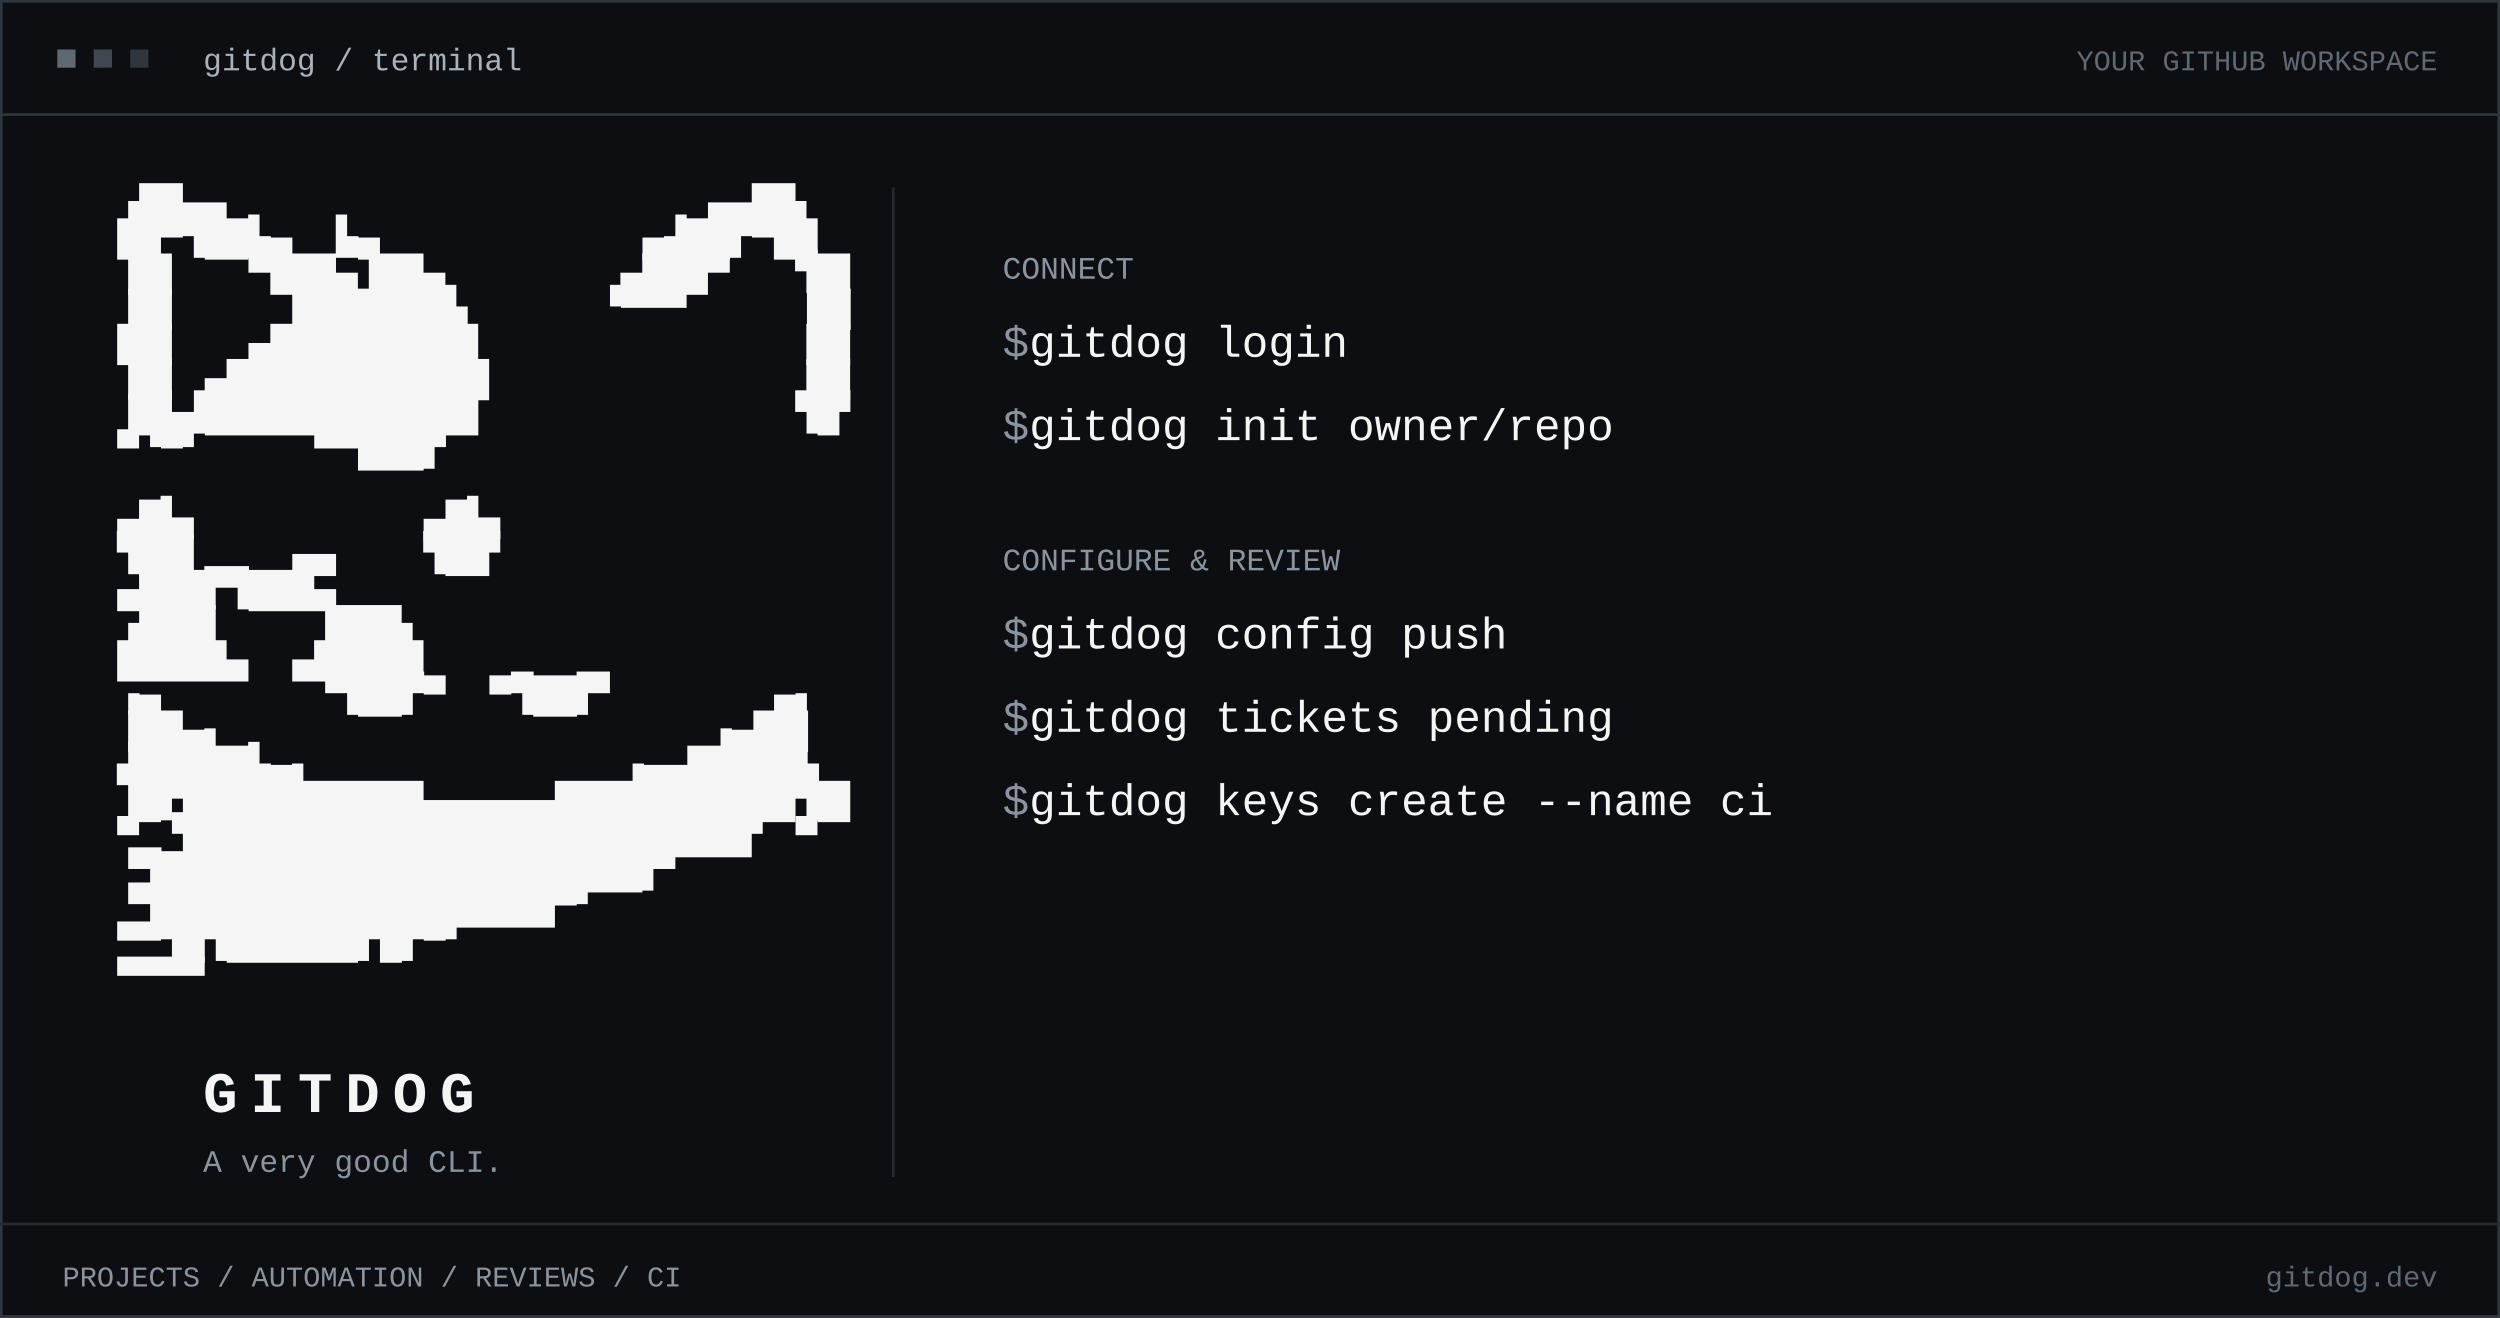
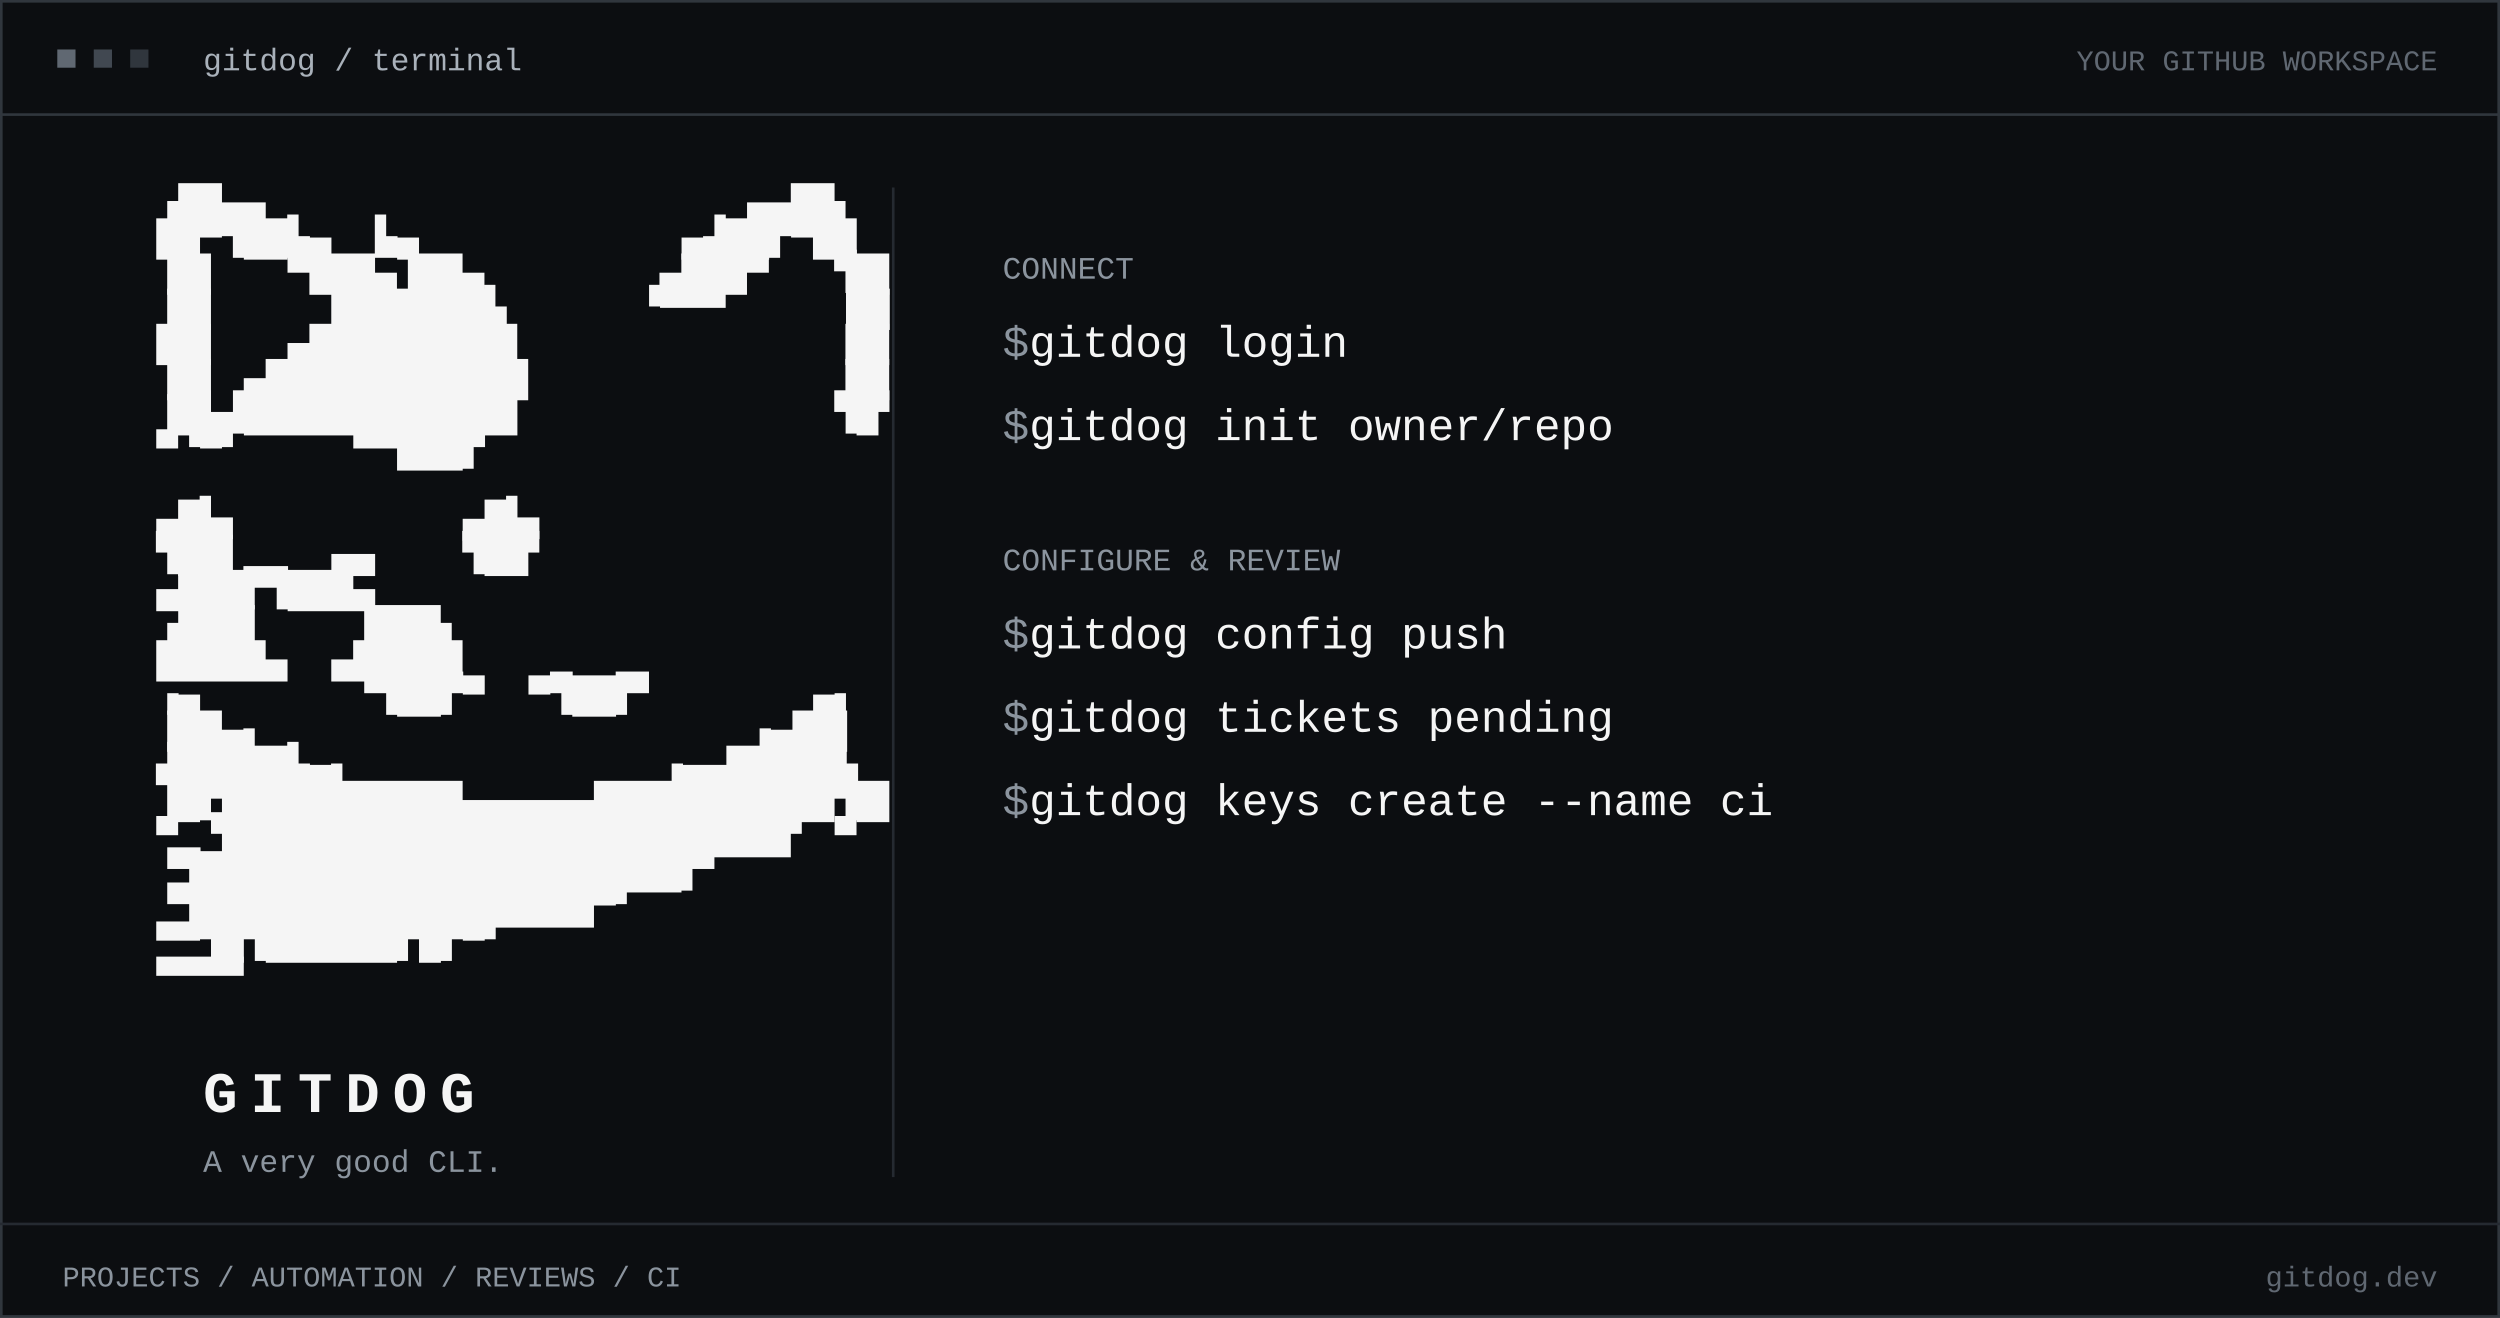
<svg xmlns="http://www.w3.org/2000/svg" width="960" height="506" viewBox="0 0 960 506" role="img" aria-labelledby="title description">
  <style>
    text { font-family: "SFMono-Regular", Menlo, Monaco, Consolas, "Liberation Mono", monospace; }
    .command { font-size: 17px; fill: #f5f5f5; }
    .prompt { fill: #8b949e; }
    .note { font-size: 12px; fill: #8b949e; }
  </style>
  <rect width="960" height="506" fill="#0c0e11" />
  <rect x=".5" y=".5" width="959" height="505" fill="none" stroke="#30363d" />
  <path d="M0 44H960" stroke="#30363d" />
  <rect x="22" y="19" width="7" height="7" fill="#606872" />
  <rect x="36" y="19" width="7" height="7" fill="#414851" />
  <rect x="50" y="19" width="7" height="7" fill="#30363d" />
  <text x="78" y="27" font-size="12" fill="#a9b1ba">gitdog / terminal</text>
  <text x="936" y="27" font-size="11" fill="#606872" text-anchor="end">YOUR GITHUB WORKSPACE</text>
  <g font-size="14" fill="#f5f5f5">
-     <text x="45" y="82" textLength="270" lengthAdjust="spacingAndGlyphs">  ▗██▄▄                      ▄▄██▖  </text>
-     <text x="45" y="95.5" textLength="270" lengthAdjust="spacingAndGlyphs">  ██▀▜██▙▄  ▙▄            ▄▟██▛▀██  </text>
-     <text x="45" y="109" textLength="270" lengthAdjust="spacingAndGlyphs"> ▐█▌   ▀███▄▐██▄        ▄███▀   ▜█▌ </text>
-     <text x="45" y="122.5" textLength="270" lengthAdjust="spacingAndGlyphs"> ▐█▌     ███████▙      ▝▀▀▀     ▐█▌ </text>
-     <text x="45" y="136" textLength="270" lengthAdjust="spacingAndGlyphs"> ██▌   ▄█████████▌              ▐█▌ </text>
-     <text x="45" y="149.5" textLength="270" lengthAdjust="spacingAndGlyphs"> ▐█▌ ▄████████████              ▐█▌ </text>
-     <text x="45" y="163" textLength="270" lengthAdjust="spacingAndGlyphs"> ▐█▙▟████████████▌              ▜█▘ </text>
-     <text x="45" y="176.5" textLength="270" lengthAdjust="spacingAndGlyphs">  ▀▝▀▘     ▀▀███▛                   </text>
-     <text x="45" y="190" textLength="270" lengthAdjust="spacingAndGlyphs">                                    </text>
-     <text x="45" y="203.5" textLength="270" lengthAdjust="spacingAndGlyphs">         ▄█▙▖          ▄█▙▖         </text>
-     <text x="45" y="217" textLength="270" lengthAdjust="spacingAndGlyphs">         ▜██▌    ▄▄    ▜██▘         </text>
-     <text x="45" y="230.5" textLength="270" lengthAdjust="spacingAndGlyphs">             ▄███▛▜███▄             </text>
-     <text x="45" y="244" textLength="270" lengthAdjust="spacingAndGlyphs">           ▗███▌    ▐███▖           </text>
-     <text x="45" y="257.5" textLength="270" lengthAdjust="spacingAndGlyphs">           █████▄  ▄█████           </text>
-     <text x="45" y="271" textLength="270" lengthAdjust="spacingAndGlyphs">  ▗▄       ▝▜██▛▀  ▀▜██▛▘       ▄▖  </text>
-     <text x="45" y="284.5" textLength="270" lengthAdjust="spacingAndGlyphs">  ▐██▄▖                      ▗▄██▌  </text>
-     <text x="45" y="298" textLength="270" lengthAdjust="spacingAndGlyphs">  ▟█████▙▄▖              ▗▄▄█████▙  </text>
-     <text x="45" y="311.5" textLength="270" lengthAdjust="spacingAndGlyphs"> ▐█▛███████████▄▄▄▄▄▄███████████▜█▌ </text>
-     <text x="45" y="325" textLength="270" lengthAdjust="spacingAndGlyphs">  ▀ ▝██████████████████████████▘ ▀  </text>
-     <text x="45" y="338.5" textLength="270" lengthAdjust="spacingAndGlyphs">     ▝▜██████████████████████▛▘     </text>
-     <text x="45" y="352" textLength="270" lengthAdjust="spacingAndGlyphs">       ▝▜██████████████████▀▘       </text>
-     <text x="45" y="365.5" textLength="270" lengthAdjust="spacingAndGlyphs">          ▀▀▜█▜██████▛█▛▀▘          </text>
-     <text x="45" y="379" textLength="270" lengthAdjust="spacingAndGlyphs">                ▀▀▀▀                </text>
+     <text x="60" y="82" textLength="240" lengthAdjust="spacingAndGlyphs">  ▗██▄▄                      ▄▄██▖  </text>
+     <text x="60" y="95.5" textLength="240" lengthAdjust="spacingAndGlyphs">  ██▀▜██▙▄  ▙▄            ▄▟██▛▀██  </text>
+     <text x="60" y="109" textLength="240" lengthAdjust="spacingAndGlyphs"> ▐█▌   ▀███▄▐██▄        ▄███▀   ▜█▌ </text>
+     <text x="60" y="122.5" textLength="240" lengthAdjust="spacingAndGlyphs"> ▐█▌     ███████▙      ▝▀▀▀     ▐█▌ </text>
+     <text x="60" y="136" textLength="240" lengthAdjust="spacingAndGlyphs"> ██▌   ▄█████████▌              ▐█▌ </text>
+     <text x="60" y="149.5" textLength="240" lengthAdjust="spacingAndGlyphs"> ▐█▌ ▄████████████              ▐█▌ </text>
+     <text x="60" y="163" textLength="240" lengthAdjust="spacingAndGlyphs"> ▐█▙▟████████████▌              ▜█▘ </text>
+     <text x="60" y="176.5" textLength="240" lengthAdjust="spacingAndGlyphs">  ▀▝▀▘     ▀▀███▛                   </text>
+     <text x="60" y="190" textLength="240" lengthAdjust="spacingAndGlyphs">                                    </text>
+     <text x="60" y="203.5" textLength="240" lengthAdjust="spacingAndGlyphs">         ▄█▙▖          ▄█▙▖         </text>
+     <text x="60" y="217" textLength="240" lengthAdjust="spacingAndGlyphs">         ▜██▌    ▄▄    ▜██▘         </text>
+     <text x="60" y="230.5" textLength="240" lengthAdjust="spacingAndGlyphs">             ▄███▛▜███▄             </text>
+     <text x="60" y="244" textLength="240" lengthAdjust="spacingAndGlyphs">           ▗███▌    ▐███▖           </text>
+     <text x="60" y="257.5" textLength="240" lengthAdjust="spacingAndGlyphs">           █████▄  ▄█████           </text>
+     <text x="60" y="271" textLength="240" lengthAdjust="spacingAndGlyphs">  ▗▄       ▝▜██▛▀  ▀▜██▛▘       ▄▖  </text>
+     <text x="60" y="284.5" textLength="240" lengthAdjust="spacingAndGlyphs">  ▐██▄▖                      ▗▄██▌  </text>
+     <text x="60" y="298" textLength="240" lengthAdjust="spacingAndGlyphs">  ▟█████▙▄▖              ▗▄▄█████▙  </text>
+     <text x="60" y="311.5" textLength="240" lengthAdjust="spacingAndGlyphs"> ▐█▛███████████▄▄▄▄▄▄███████████▜█▌ </text>
+     <text x="60" y="325" textLength="240" lengthAdjust="spacingAndGlyphs">  ▀ ▝██████████████████████████▘ ▀  </text>
+     <text x="60" y="338.5" textLength="240" lengthAdjust="spacingAndGlyphs">     ▝▜██████████████████████▛▘     </text>
+     <text x="60" y="352" textLength="240" lengthAdjust="spacingAndGlyphs">       ▝▜██████████████████▀▘       </text>
+     <text x="60" y="365.5" textLength="240" lengthAdjust="spacingAndGlyphs">          ▀▀▜█▜██████▛█▛▀▘          </text>
+     <text x="60" y="379" textLength="240" lengthAdjust="spacingAndGlyphs">                ▀▀▀▀                </text>
  </g>
  <text x="78" y="427" font-size="22" letter-spacing="5" font-weight="700" fill="#f5f5f5">GITDOG</text>
  <text x="78" y="450" class="note">A very good CLI.</text>
  <path d="M343 72V452" stroke="#252a31" />
  <text x="385" y="107" class="note">CONNECT</text>
  <text x="385" y="137" class="command">
    <tspan class="prompt">$ </tspan>gitdog login</text>
  <text x="385" y="169" class="command">
    <tspan class="prompt">$ </tspan>gitdog init owner/repo</text>
  <text x="385" y="219" class="note">CONFIGURE &amp; REVIEW</text>
  <text x="385" y="249" class="command">
    <tspan class="prompt">$ </tspan>gitdog config push</text>
  <text x="385" y="281" class="command">
    <tspan class="prompt">$ </tspan>gitdog tickets pending</text>
  <text x="385" y="313" class="command">
    <tspan class="prompt">$ </tspan>gitdog keys create --name ci</text>
  <path d="M0 470H960" stroke="#252a31" />
  <text x="24" y="494" font-size="11" fill="#8b949e">PROJECTS / AUTOMATION / REVIEWS / CI</text>
  <text x="936" y="494" font-size="11" fill="#606872" text-anchor="end">gitdog.dev</text>
</svg>
